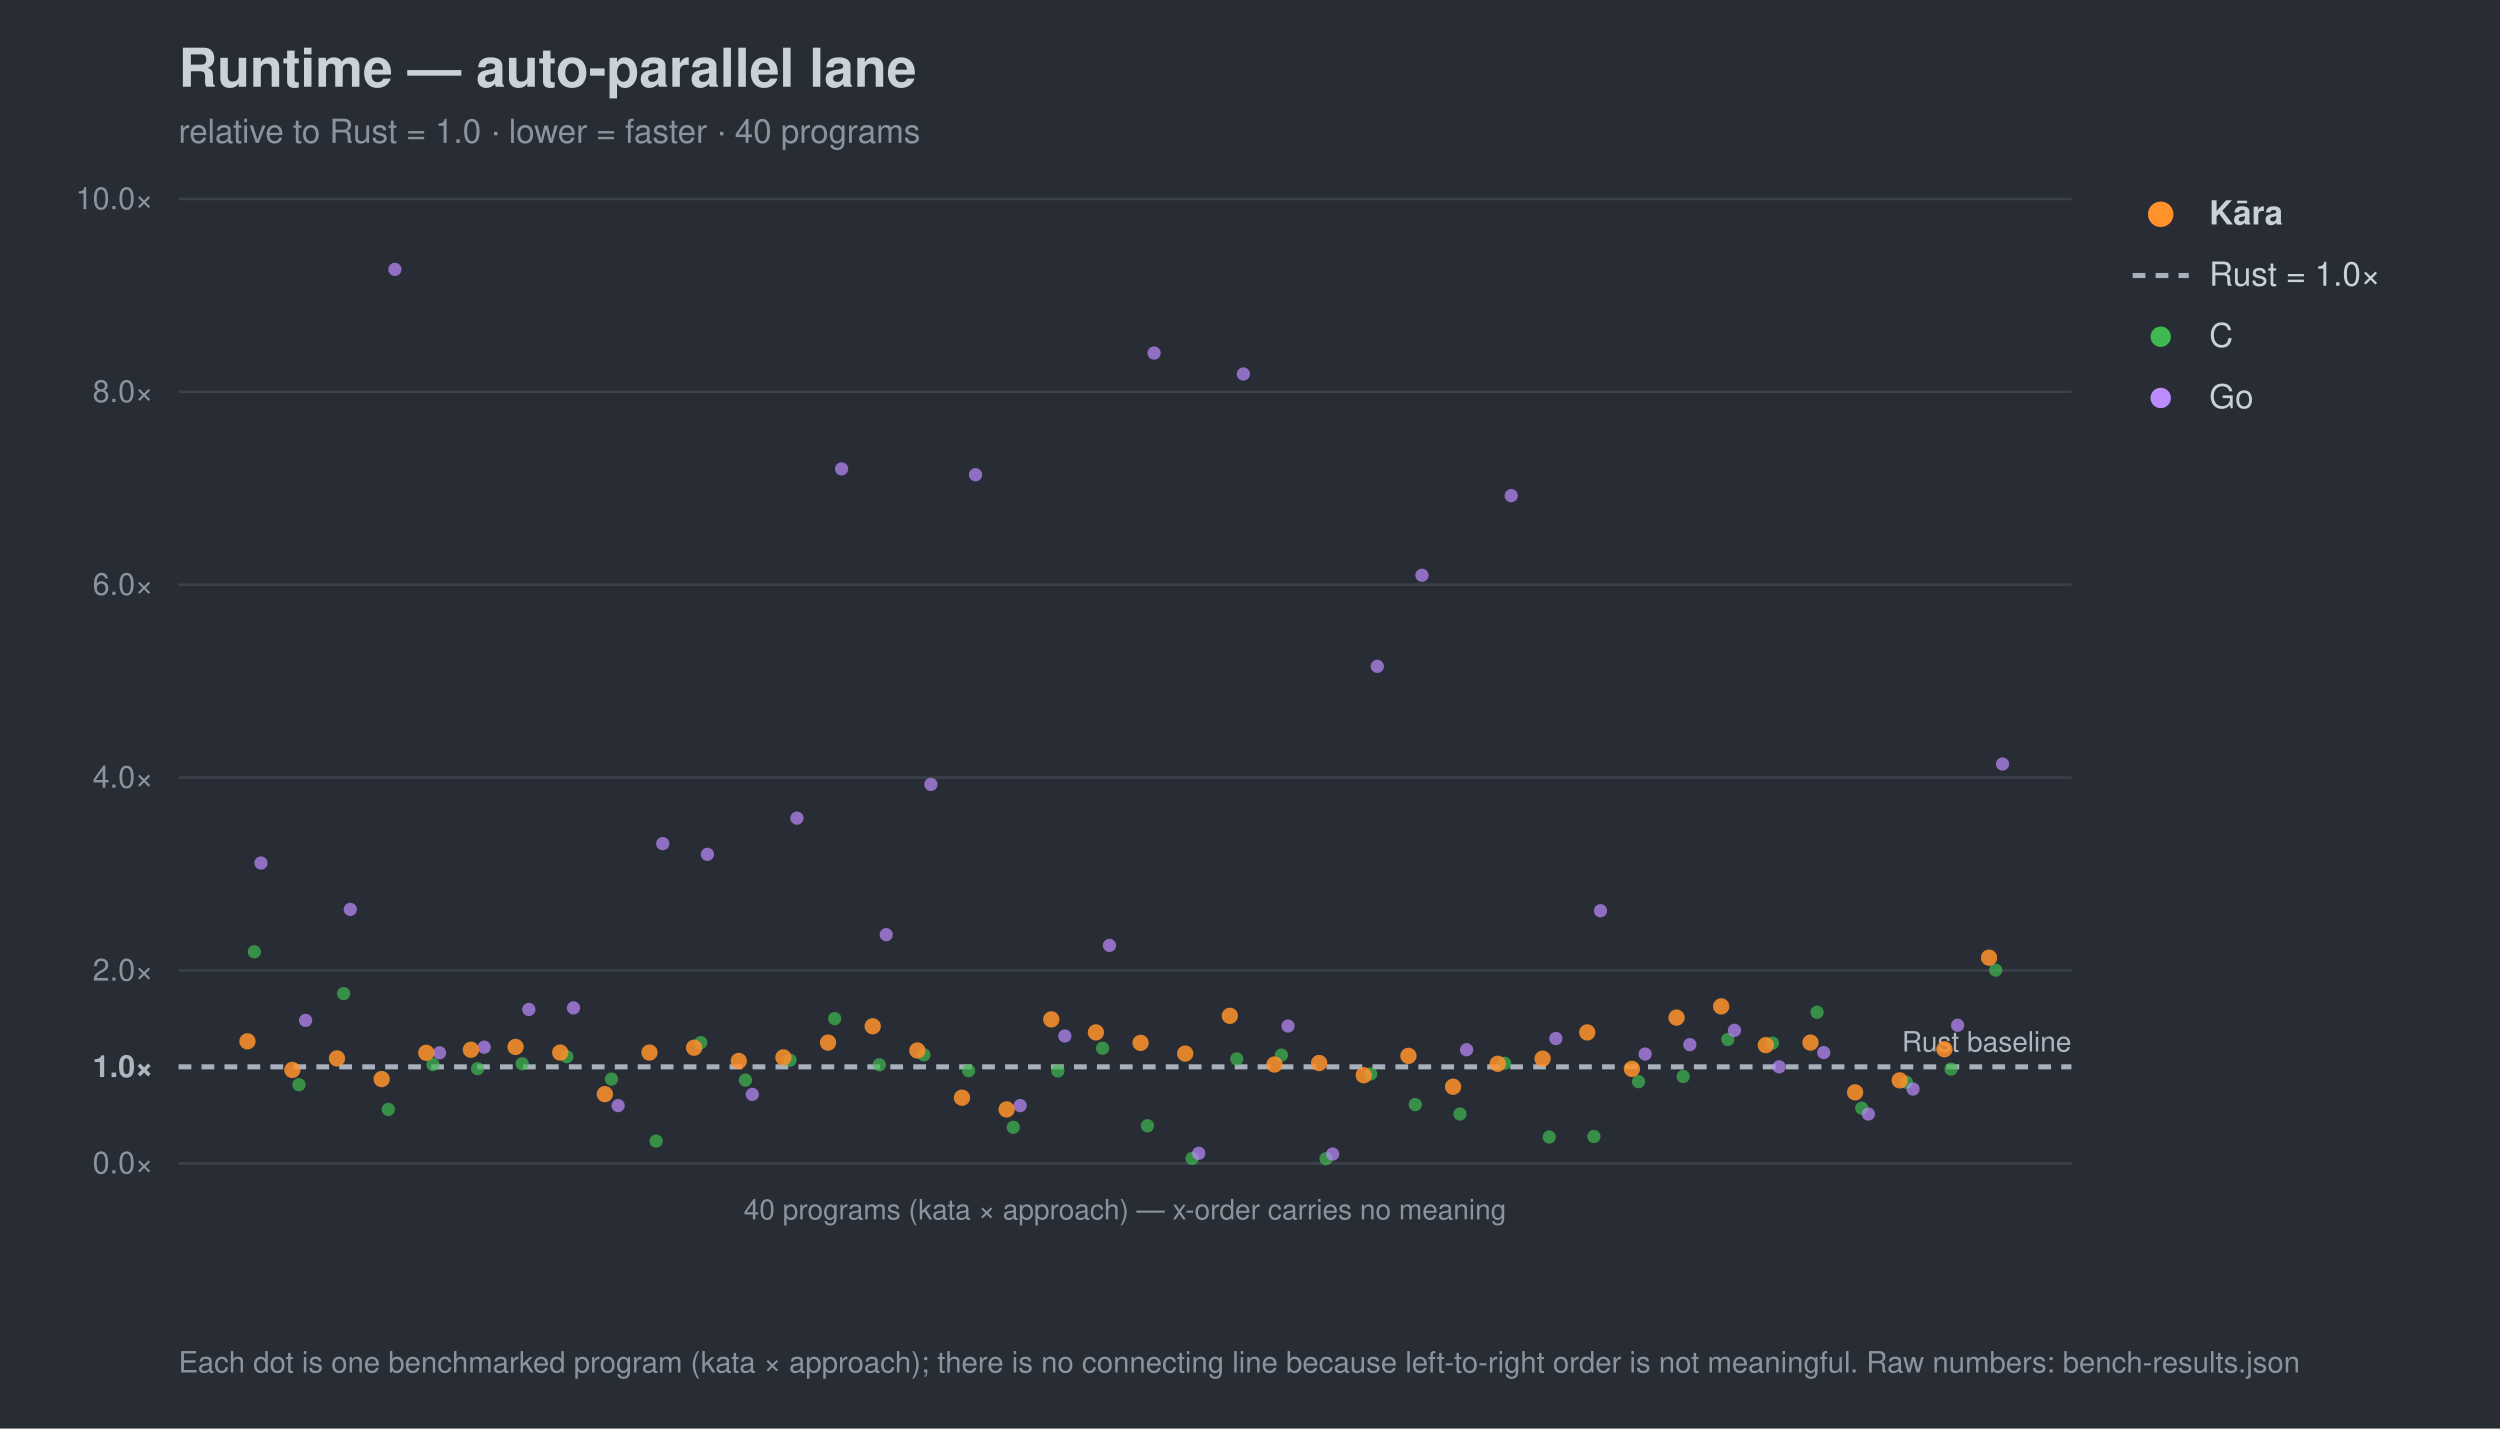
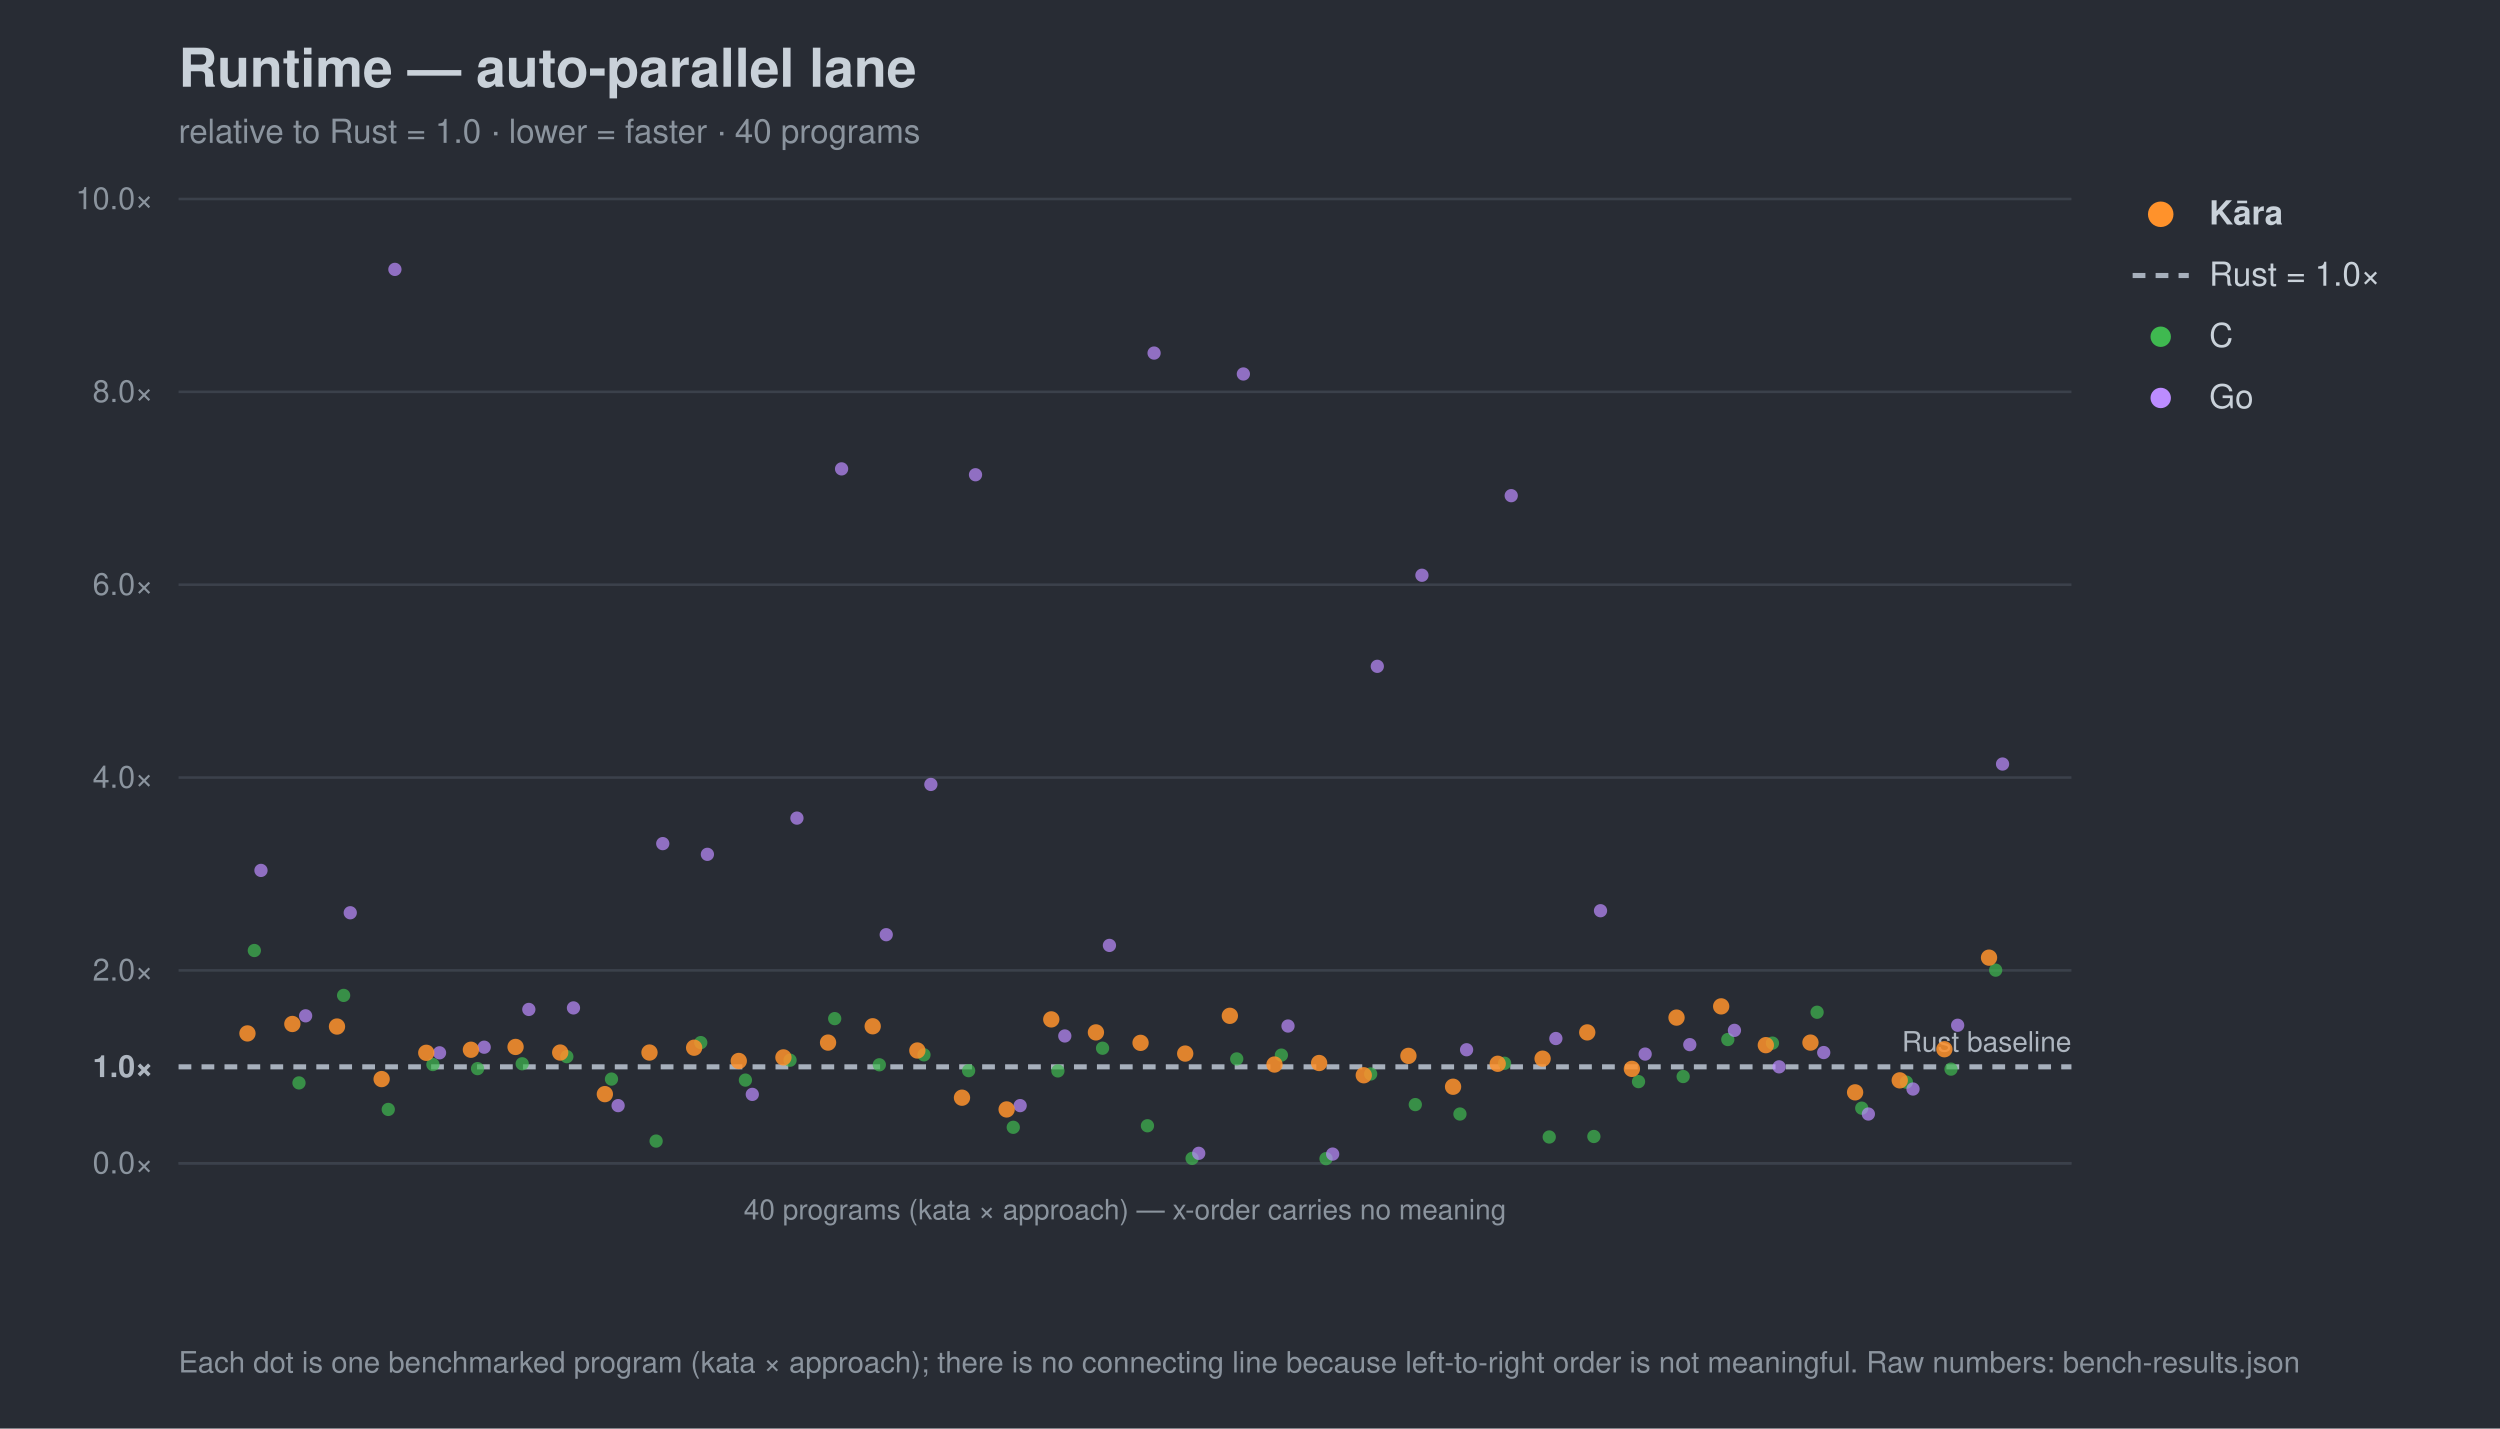
<svg xmlns="http://www.w3.org/2000/svg" width="980" height="560" viewBox="0 0 980 560" font-family="-apple-system,Segoe UI,Helvetica,Arial,sans-serif">
  <rect width="980" height="560" fill="#282c34" />
  <text x="70" y="34" font-size="21" font-weight="700" fill="#c9d1d9">Runtime — auto-parallel lane</text>
  <text x="70" y="56" font-size="13" fill="#8b949e">relative to Rust = 1.0 · lower = faster · 40 programs</text>
  <line x1="70" y1="456.0" x2="812" y2="456.0" stroke="#3b414b" stroke-width="1" />
  <text x="60" y="460.0" font-size="12" text-anchor="end" fill="#8b949e">0.0×</text>
  <line x1="70" y1="418.2" x2="812" y2="418.2" stroke="#a7b0bc" stroke-width="2" stroke-dasharray="5 4" />
  <text x="60" y="422.2" font-size="12" text-anchor="end" fill="#aeb6c0" font-weight="700">1.0×</text>
  <line x1="70" y1="380.4" x2="812" y2="380.4" stroke="#3b414b" stroke-width="1" />
  <text x="60" y="384.4" font-size="12" text-anchor="end" fill="#8b949e">2.0×</text>
  <line x1="70" y1="304.8" x2="812" y2="304.8" stroke="#3b414b" stroke-width="1" />
  <text x="60" y="308.8" font-size="12" text-anchor="end" fill="#8b949e">4.0×</text>
  <line x1="70" y1="229.2" x2="812" y2="229.2" stroke="#3b414b" stroke-width="1" />
  <text x="60" y="233.2" font-size="12" text-anchor="end" fill="#8b949e">6.0×</text>
  <line x1="70" y1="153.6" x2="812" y2="153.6" stroke="#3b414b" stroke-width="1" />
  <text x="60" y="157.6" font-size="12" text-anchor="end" fill="#8b949e">8.0×</text>
  <line x1="70" y1="78.0" x2="812" y2="78.0" stroke="#3b414b" stroke-width="1" />
  <text x="60" y="82.0" font-size="12" text-anchor="end" fill="#8b949e">10.0×</text>
  <text x="812" y="412.2" font-size="11" text-anchor="end" fill="#aeb6c0">Rust baseline</text>
  <line x1="70" y1="456" x2="812" y2="456" stroke="#3b414b" />
  <text x="441.0" y="478" font-size="11" text-anchor="middle" fill="#8b949e">40 programs (kata × approach) — x-order carries no meaning</text>
-   <circle cx="99.7" cy="373.1" r="2.6" fill="#3fb950" opacity="0.7" />
-   <circle cx="117.2" cy="425.2" r="2.6" fill="#3fb950" opacity="0.7" />
-   <circle cx="134.7" cy="389.5" r="2.6" fill="#3fb950" opacity="0.7" />
+   <circle cx="99.7" cy="372.6" r="2.6" fill="#3fb950" opacity="0.7" />
+   <circle cx="117.2" cy="424.5" r="2.6" fill="#3fb950" opacity="0.7" />
+   <circle cx="134.7" cy="390.2" r="2.6" fill="#3fb950" opacity="0.7" />
  <circle cx="152.2" cy="434.9" r="2.6" fill="#3fb950" opacity="0.7" />
  <circle cx="169.7" cy="417.3" r="2.6" fill="#3fb950" opacity="0.7" />
  <circle cx="187.2" cy="418.9" r="2.6" fill="#3fb950" opacity="0.7" />
  <circle cx="204.7" cy="417.0" r="2.6" fill="#3fb950" opacity="0.7" />
  <circle cx="222.2" cy="414.2" r="2.6" fill="#3fb950" opacity="0.7" />
  <circle cx="239.7" cy="423.0" r="2.6" fill="#3fb950" opacity="0.7" />
  <circle cx="257.2" cy="447.3" r="2.6" fill="#3fb950" opacity="0.7" />
  <circle cx="274.7" cy="408.7" r="2.6" fill="#3fb950" opacity="0.7" />
  <circle cx="292.2" cy="423.4" r="2.6" fill="#3fb950" opacity="0.7" />
  <circle cx="309.7" cy="415.6" r="2.6" fill="#3fb950" opacity="0.7" />
  <circle cx="327.2" cy="399.3" r="2.6" fill="#3fb950" opacity="0.7" />
  <circle cx="344.7" cy="417.4" r="2.6" fill="#3fb950" opacity="0.7" />
  <circle cx="362.2" cy="413.5" r="2.6" fill="#3fb950" opacity="0.7" />
  <circle cx="379.7" cy="419.7" r="2.6" fill="#3fb950" opacity="0.7" />
  <circle cx="397.2" cy="441.9" r="2.6" fill="#3fb950" opacity="0.7" />
  <circle cx="414.7" cy="419.8" r="2.6" fill="#3fb950" opacity="0.7" />
  <circle cx="432.2" cy="410.9" r="2.6" fill="#3fb950" opacity="0.7" />
  <circle cx="449.8" cy="441.3" r="2.6" fill="#3fb950" opacity="0.7" />
  <circle cx="467.3" cy="454.1" r="2.6" fill="#3fb950" opacity="0.7" />
  <circle cx="484.8" cy="415.1" r="2.6" fill="#3fb950" opacity="0.7" />
  <circle cx="502.3" cy="413.6" r="2.6" fill="#3fb950" opacity="0.7" />
  <circle cx="519.8" cy="454.2" r="2.6" fill="#3fb950" opacity="0.7" />
  <circle cx="537.3" cy="421.0" r="2.6" fill="#3fb950" opacity="0.7" />
  <circle cx="554.8" cy="433.0" r="2.6" fill="#3fb950" opacity="0.7" />
  <circle cx="572.3" cy="436.7" r="2.6" fill="#3fb950" opacity="0.7" />
  <circle cx="589.8" cy="416.8" r="2.6" fill="#3fb950" opacity="0.7" />
  <circle cx="607.3" cy="445.7" r="2.6" fill="#3fb950" opacity="0.7" />
  <circle cx="624.8" cy="445.5" r="2.6" fill="#3fb950" opacity="0.7" />
  <circle cx="642.3" cy="424.0" r="2.6" fill="#3fb950" opacity="0.7" />
  <circle cx="659.8" cy="422.0" r="2.6" fill="#3fb950" opacity="0.7" />
  <circle cx="677.3" cy="407.5" r="2.6" fill="#3fb950" opacity="0.7" />
  <circle cx="694.8" cy="408.9" r="2.6" fill="#3fb950" opacity="0.7" />
  <circle cx="712.3" cy="396.8" r="2.6" fill="#3fb950" opacity="0.7" />
  <circle cx="729.8" cy="434.4" r="2.6" fill="#3fb950" opacity="0.7" />
  <circle cx="747.3" cy="424.2" r="2.6" fill="#3fb950" opacity="0.7" />
  <circle cx="764.8" cy="419.1" r="2.6" fill="#3fb950" opacity="0.7" />
  <circle cx="782.3" cy="380.3" r="2.6" fill="#3fb950" opacity="0.7" />
-   <circle cx="102.3" cy="338.3" r="2.6" fill="#bc8cff" opacity="0.7" />
-   <circle cx="119.8" cy="400.0" r="2.6" fill="#bc8cff" opacity="0.7" />
-   <circle cx="137.3" cy="356.5" r="2.6" fill="#bc8cff" opacity="0.7" />
+   <circle cx="102.3" cy="341.2" r="2.6" fill="#bc8cff" opacity="0.7" />
+   <circle cx="119.8" cy="398.2" r="2.6" fill="#bc8cff" opacity="0.7" />
+   <circle cx="137.3" cy="357.8" r="2.6" fill="#bc8cff" opacity="0.7" />
  <circle cx="154.8" cy="105.6" r="2.6" fill="#bc8cff" opacity="0.7" />
  <circle cx="172.3" cy="412.7" r="2.6" fill="#bc8cff" opacity="0.7" />
  <circle cx="189.8" cy="410.5" r="2.6" fill="#bc8cff" opacity="0.7" />
  <circle cx="207.3" cy="395.7" r="2.6" fill="#bc8cff" opacity="0.7" />
  <circle cx="224.8" cy="395.1" r="2.6" fill="#bc8cff" opacity="0.7" />
  <circle cx="242.3" cy="433.4" r="2.6" fill="#bc8cff" opacity="0.7" />
  <circle cx="259.8" cy="330.7" r="2.6" fill="#bc8cff" opacity="0.7" />
  <circle cx="277.3" cy="334.9" r="2.6" fill="#bc8cff" opacity="0.7" />
  <circle cx="294.9" cy="429.0" r="2.6" fill="#bc8cff" opacity="0.7" />
  <circle cx="312.4" cy="320.7" r="2.6" fill="#bc8cff" opacity="0.7" />
  <circle cx="329.9" cy="183.8" r="2.6" fill="#bc8cff" opacity="0.7" />
  <circle cx="347.4" cy="366.4" r="2.6" fill="#bc8cff" opacity="0.7" />
  <circle cx="364.9" cy="307.5" r="2.6" fill="#bc8cff" opacity="0.7" />
  <circle cx="382.4" cy="186.1" r="2.6" fill="#bc8cff" opacity="0.7" />
  <circle cx="399.9" cy="433.4" r="2.6" fill="#bc8cff" opacity="0.7" />
  <circle cx="417.4" cy="406.1" r="2.6" fill="#bc8cff" opacity="0.7" />
  <circle cx="434.9" cy="370.6" r="2.6" fill="#bc8cff" opacity="0.7" />
  <circle cx="452.4" cy="138.4" r="2.6" fill="#bc8cff" opacity="0.7" />
  <circle cx="469.9" cy="452.1" r="2.6" fill="#bc8cff" opacity="0.7" />
  <circle cx="487.4" cy="146.6" r="2.6" fill="#bc8cff" opacity="0.7" />
  <circle cx="504.9" cy="402.2" r="2.6" fill="#bc8cff" opacity="0.7" />
  <circle cx="522.4" cy="452.4" r="2.6" fill="#bc8cff" opacity="0.7" />
  <circle cx="539.9" cy="261.2" r="2.6" fill="#bc8cff" opacity="0.7" />
  <circle cx="557.4" cy="225.5" r="2.6" fill="#bc8cff" opacity="0.7" />
  <circle cx="574.9" cy="411.5" r="2.6" fill="#bc8cff" opacity="0.7" />
  <circle cx="592.4" cy="194.3" r="2.6" fill="#bc8cff" opacity="0.7" />
  <circle cx="609.9" cy="407.1" r="2.6" fill="#bc8cff" opacity="0.7" />
  <circle cx="627.4" cy="357.0" r="2.6" fill="#bc8cff" opacity="0.7" />
  <circle cx="644.9" cy="413.2" r="2.6" fill="#bc8cff" opacity="0.7" />
  <circle cx="662.4" cy="409.5" r="2.6" fill="#bc8cff" opacity="0.7" />
  <circle cx="679.9" cy="403.9" r="2.6" fill="#bc8cff" opacity="0.7" />
  <circle cx="697.4" cy="418.2" r="2.6" fill="#bc8cff" opacity="0.7" />
  <circle cx="714.9" cy="412.6" r="2.6" fill="#bc8cff" opacity="0.7" />
  <circle cx="732.4" cy="436.7" r="2.6" fill="#bc8cff" opacity="0.7" />
  <circle cx="749.9" cy="426.9" r="2.6" fill="#bc8cff" opacity="0.7" />
  <circle cx="767.4" cy="401.9" r="2.6" fill="#bc8cff" opacity="0.7" />
  <circle cx="785.0" cy="299.5" r="2.6" fill="#bc8cff" opacity="0.7" />
-   <circle cx="97.0" cy="408.2" r="3.2" fill="#ff922b" opacity="0.85" />
-   <circle cx="114.6" cy="419.4" r="3.2" fill="#ff922b" opacity="0.85" />
-   <circle cx="132.1" cy="414.9" r="3.2" fill="#ff922b" opacity="0.85" />
+   <circle cx="97.0" cy="405.1" r="3.2" fill="#ff922b" opacity="0.85" />
+   <circle cx="114.6" cy="401.4" r="3.2" fill="#ff922b" opacity="0.85" />
+   <circle cx="132.1" cy="402.4" r="3.2" fill="#ff922b" opacity="0.85" />
  <circle cx="149.6" cy="423.0" r="3.2" fill="#ff922b" opacity="0.85" />
  <circle cx="167.1" cy="412.7" r="3.2" fill="#ff922b" opacity="0.85" />
  <circle cx="184.6" cy="411.5" r="3.2" fill="#ff922b" opacity="0.85" />
  <circle cx="202.1" cy="410.4" r="3.2" fill="#ff922b" opacity="0.85" />
  <circle cx="219.6" cy="412.6" r="3.2" fill="#ff922b" opacity="0.85" />
  <circle cx="237.1" cy="428.9" r="3.2" fill="#ff922b" opacity="0.85" />
  <circle cx="254.6" cy="412.6" r="3.2" fill="#ff922b" opacity="0.85" />
  <circle cx="272.1" cy="410.7" r="3.2" fill="#ff922b" opacity="0.85" />
  <circle cx="289.6" cy="415.9" r="3.2" fill="#ff922b" opacity="0.85" />
  <circle cx="307.1" cy="414.5" r="3.2" fill="#ff922b" opacity="0.85" />
  <circle cx="324.6" cy="408.7" r="3.2" fill="#ff922b" opacity="0.85" />
  <circle cx="342.1" cy="402.3" r="3.2" fill="#ff922b" opacity="0.85" />
  <circle cx="359.6" cy="411.8" r="3.2" fill="#ff922b" opacity="0.85" />
  <circle cx="377.1" cy="430.3" r="3.2" fill="#ff922b" opacity="0.85" />
  <circle cx="394.6" cy="434.9" r="3.2" fill="#ff922b" opacity="0.85" />
  <circle cx="412.1" cy="399.6" r="3.2" fill="#ff922b" opacity="0.85" />
  <circle cx="429.6" cy="404.7" r="3.2" fill="#ff922b" opacity="0.85" />
  <circle cx="447.1" cy="408.8" r="3.2" fill="#ff922b" opacity="0.85" />
  <circle cx="464.6" cy="413.0" r="3.2" fill="#ff922b" opacity="0.85" />
  <circle cx="482.1" cy="398.2" r="3.2" fill="#ff922b" opacity="0.85" />
  <circle cx="499.6" cy="417.3" r="3.2" fill="#ff922b" opacity="0.85" />
  <circle cx="517.1" cy="416.7" r="3.2" fill="#ff922b" opacity="0.85" />
  <circle cx="534.6" cy="421.5" r="3.2" fill="#ff922b" opacity="0.85" />
  <circle cx="552.1" cy="413.9" r="3.2" fill="#ff922b" opacity="0.85" />
  <circle cx="569.6" cy="426.0" r="3.2" fill="#ff922b" opacity="0.85" />
  <circle cx="587.1" cy="417.0" r="3.2" fill="#ff922b" opacity="0.85" />
  <circle cx="604.7" cy="415.0" r="3.2" fill="#ff922b" opacity="0.85" />
  <circle cx="622.2" cy="404.7" r="3.2" fill="#ff922b" opacity="0.85" />
  <circle cx="639.7" cy="419.0" r="3.2" fill="#ff922b" opacity="0.85" />
  <circle cx="657.2" cy="398.9" r="3.2" fill="#ff922b" opacity="0.85" />
  <circle cx="674.7" cy="394.5" r="3.2" fill="#ff922b" opacity="0.85" />
  <circle cx="692.2" cy="409.7" r="3.2" fill="#ff922b" opacity="0.85" />
  <circle cx="709.7" cy="408.7" r="3.2" fill="#ff922b" opacity="0.85" />
  <circle cx="727.2" cy="428.2" r="3.2" fill="#ff922b" opacity="0.85" />
  <circle cx="744.7" cy="423.5" r="3.2" fill="#ff922b" opacity="0.85" />
  <circle cx="762.2" cy="411.3" r="3.2" fill="#ff922b" opacity="0.85" />
  <circle cx="779.7" cy="375.4" r="3.2" fill="#ff922b" opacity="0.85" />
  <circle cx="847" cy="84" r="5" fill="#ff922b" />
  <text x="866" y="88" font-size="13" fill="#c9d1d9" font-weight="700">Kāra</text>
  <line x1="836" y1="108" x2="858" y2="108" stroke="#a7b0bc" stroke-width="2" stroke-dasharray="5 4" />
  <text x="866" y="112" font-size="13" fill="#c9d1d9" font-weight="400">Rust = 1.0×</text>
  <circle cx="847" cy="132" r="4" fill="#3fb950" />
  <text x="866" y="136" font-size="13" fill="#c9d1d9" font-weight="400">C</text>
  <circle cx="847" cy="156" r="4" fill="#bc8cff" />
  <text x="866" y="160" font-size="13" fill="#c9d1d9" font-weight="400">Go</text>
  <text x="70" y="538" font-size="11.5" fill="#8b949e">Each dot is one benchmarked program (kata × approach); there is no connecting line because left-to-right order is not meaningful. Raw numbers: bench-results.json</text>
</svg>
